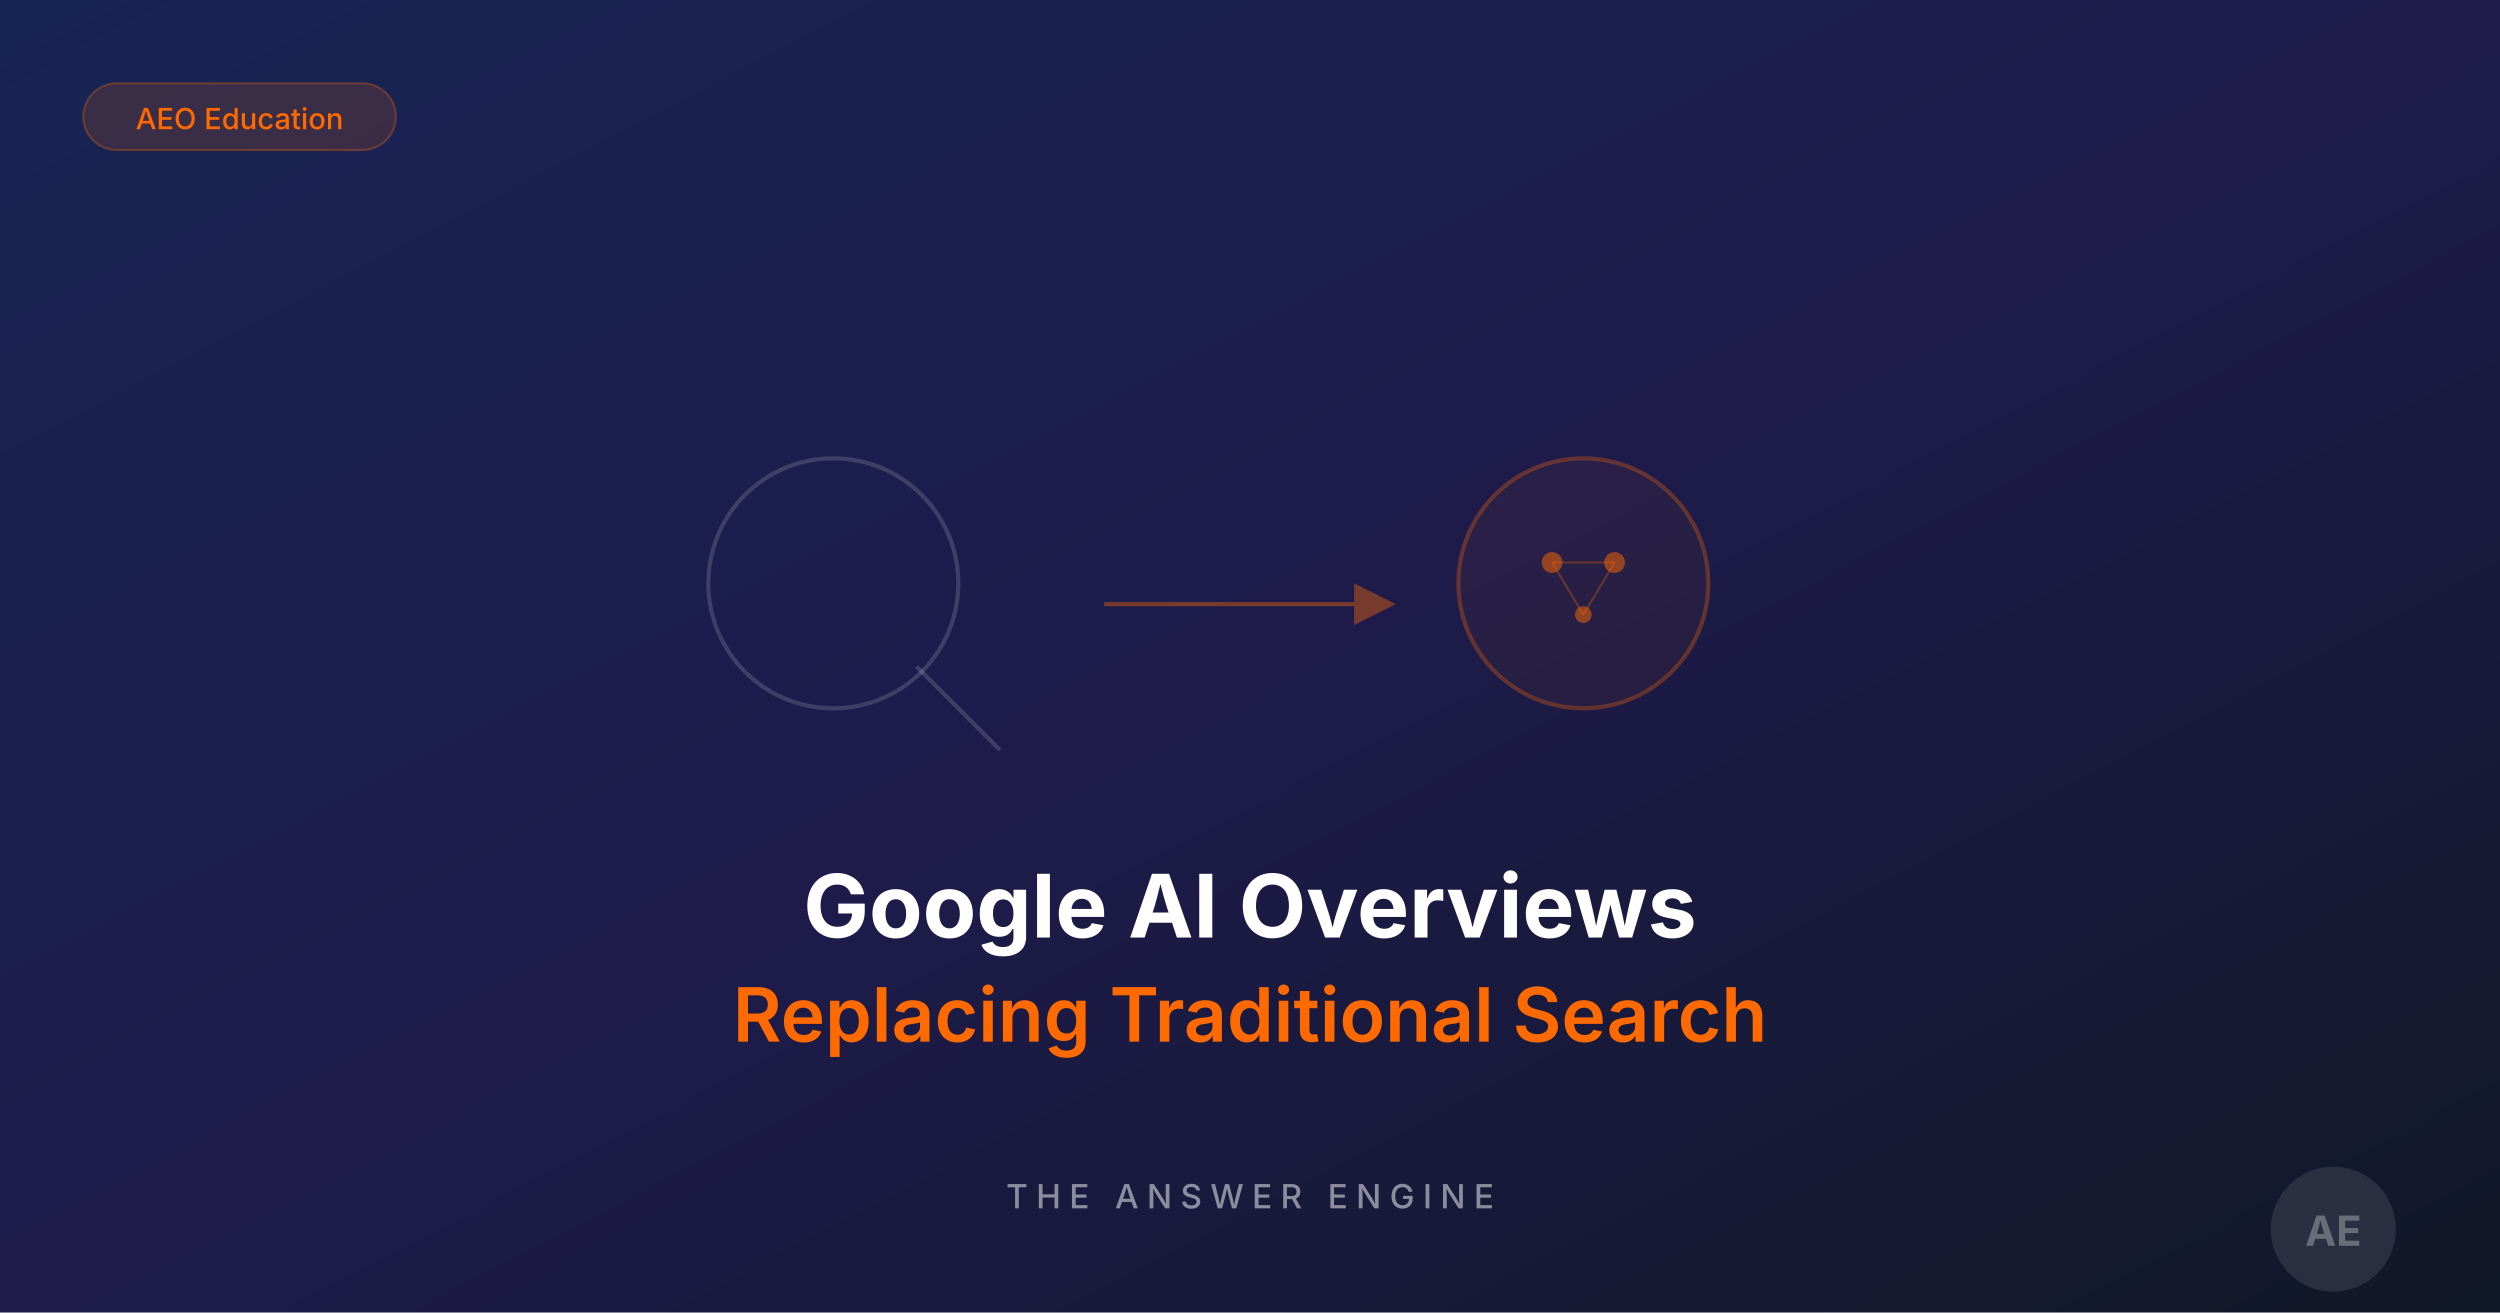
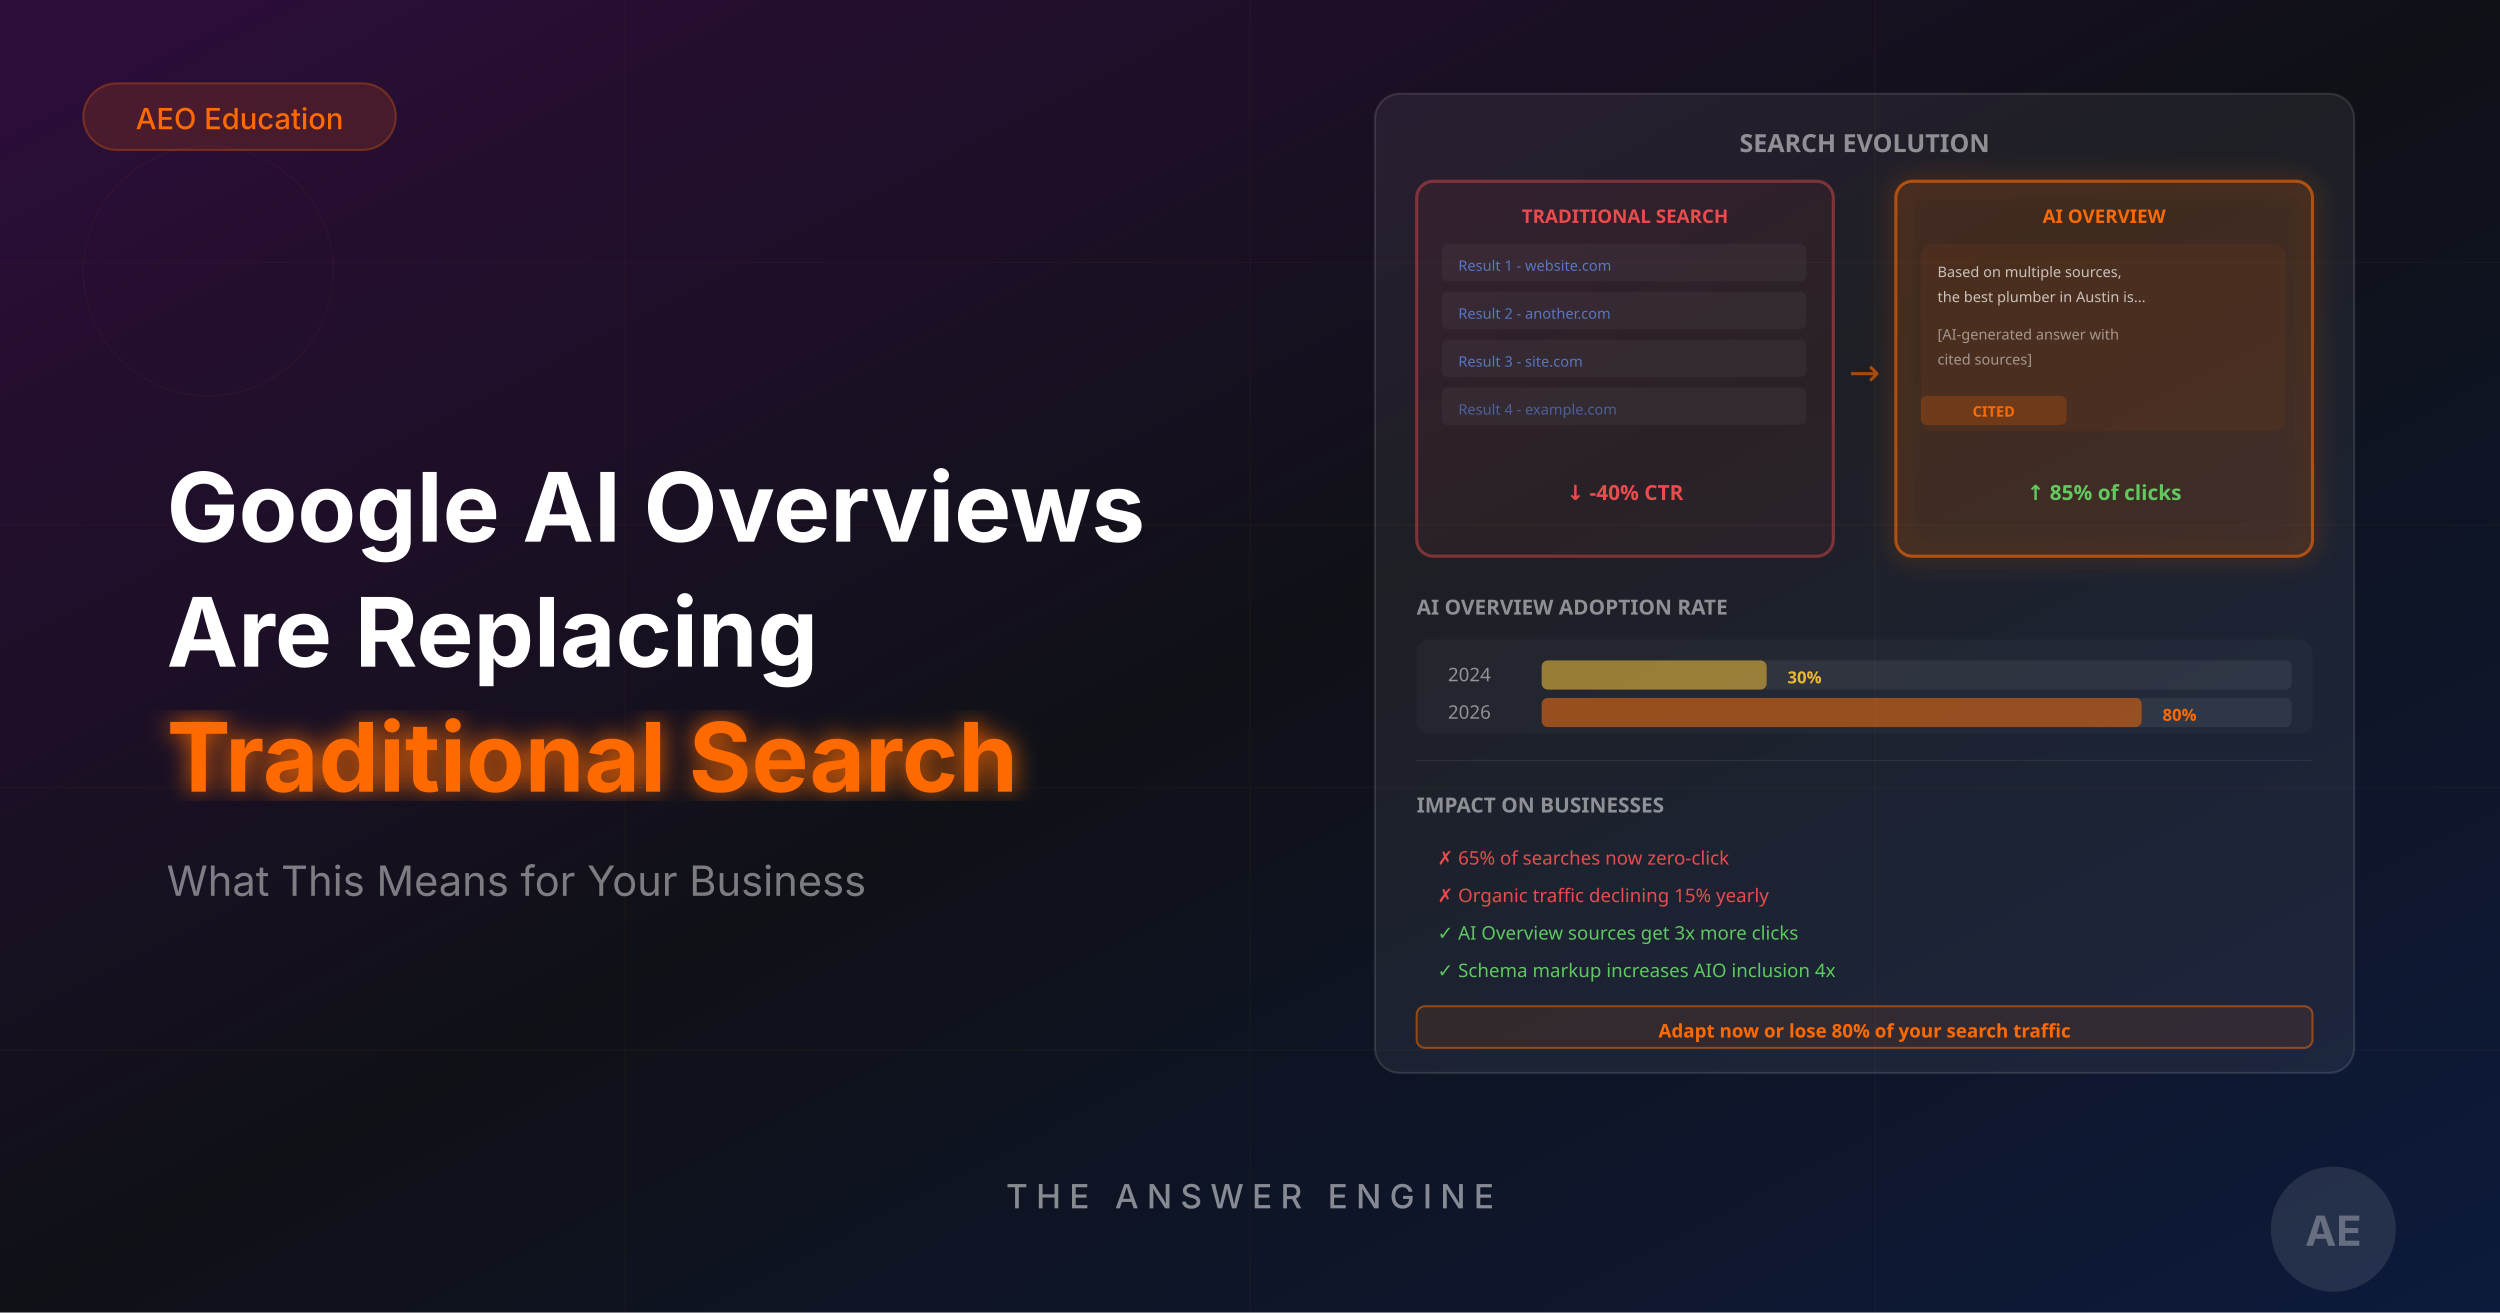
<svg xmlns="http://www.w3.org/2000/svg" width="1200" height="630" viewBox="0 0 1200 630">
  <defs>
-     <linearGradient id="bg" x1="0%" y1="0%" x2="100%" y2="100%">
-       <stop offset="0%" style="stop-color:#172554;stop-opacity:1" />
-       <stop offset="50%" style="stop-color:#1e1b4b;stop-opacity:1" />
-       <stop offset="100%" style="stop-color:#111827;stop-opacity:1" />
+     <linearGradient id="bgGAOR" x1="0%" y1="0%" x2="100%" y2="100%">
+       <stop offset="0%" style="stop-color:#2e0d3b;stop-opacity:1" />
+       <stop offset="50%" style="stop-color:#0F1117;stop-opacity:1" />
+       <stop offset="100%" style="stop-color:#0d1a3b;stop-opacity:1" />
    </linearGradient>
+     <filter id="glowGAOR">
+       <feGaussianBlur stdDeviation="6" result="blurGAOR" />
+       <feMerge>
+         <feMergeNode in="blurGAOR" />
+         <feMergeNode in="SourceGraphic" />
+       </feMerge>
+     </filter>
  </defs>
-   <rect width="1200" height="630" fill="url(#bg)" />
-   <circle cx="400" cy="280" r="60" stroke="rgba(255,255,255,0.15)" stroke-width="2" fill="none" />
-   <line x1="440" y1="320" x2="480" y2="360" stroke="rgba(255,255,255,0.15)" stroke-width="2" />
-   <line x1="530" y1="290" x2="650" y2="290" stroke="rgba(255,106,0,0.4)" stroke-width="2" />
-   <polygon points="650,280 670,290 650,300" fill="rgba(255,106,0,0.4)" />
-   <circle cx="760" cy="280" r="60" stroke="rgba(255,106,0,0.3)" stroke-width="2" fill="rgba(255,106,0,0.05)" />
-   <circle cx="745" cy="270" r="5" fill="rgba(255,106,0,0.5)" />
-   <circle cx="775" cy="270" r="5" fill="rgba(255,106,0,0.5)" />
-   <line x1="745" y1="270" x2="775" y2="270" stroke="rgba(255,106,0,0.3)" stroke-width="1" />
-   <circle cx="760" cy="295" r="4" fill="rgba(255,106,0,0.5)" />
-   <line x1="745" y1="270" x2="760" y2="295" stroke="rgba(255,106,0,0.3)" stroke-width="1" />
-   <line x1="775" y1="270" x2="760" y2="295" stroke="rgba(255,106,0,0.3)" stroke-width="1" />
+   <rect width="1200" height="630" fill="url(#bgGAOR)" />
+   <line x1="0" y1="126" x2="1200" y2="126" stroke="rgba(255,106,0,0.05)" stroke-width="0.5" />
+   <line x1="0" y1="252" x2="1200" y2="252" stroke="rgba(255,106,0,0.05)" stroke-width="0.5" />
+   <line x1="0" y1="378" x2="1200" y2="378" stroke="rgba(255,106,0,0.05)" stroke-width="0.5" />
+   <line x1="0" y1="504" x2="1200" y2="504" stroke="rgba(255,106,0,0.05)" stroke-width="0.5" />
+   <line x1="300" y1="0" x2="300" y2="630" stroke="rgba(255,106,0,0.05)" stroke-width="0.5" />
+   <line x1="600" y1="0" x2="600" y2="630" stroke="rgba(255,106,0,0.05)" stroke-width="0.5" />
+   <line x1="900" y1="0" x2="900" y2="630" stroke="rgba(255,106,0,0.05)" stroke-width="0.5" />
+   <g transform="translate(660, 45)">
+     <rect x="0" y="0" width="470" height="470" rx="12" fill="rgba(255,255,255,0.06)" stroke="rgba(255,255,255,0.12)" stroke-width="1" />
+     <text x="235" y="28" font-family="system-ui, sans-serif" font-size="12" fill="rgba(255,255,255,0.5)" text-anchor="middle" font-weight="600">SEARCH EVOLUTION</text>
+     <rect x="20" y="42" width="200" height="180" rx="8" fill="rgba(255,80,80,0.06)" stroke="rgba(255,80,80,0.4)" stroke-width="1.5" />
+     <text x="120" y="62" font-family="system-ui, sans-serif" font-size="9" fill="rgba(255,80,80,0.9)" text-anchor="middle" font-weight="600">TRADITIONAL SEARCH</text>
+     <rect x="32" y="72" width="175" height="18" rx="3" fill="rgba(255,255,255,0.04)" />
+     <text x="40" y="85" font-family="system-ui, sans-serif" font-size="7" fill="rgba(100,150,255,0.7)">Result 1 - website.com</text>
+     <rect x="32" y="95" width="175" height="18" rx="3" fill="rgba(255,255,255,0.04)" />
+     <text x="40" y="108" font-family="system-ui, sans-serif" font-size="7" fill="rgba(100,150,255,0.7)">Result 2 - another.com</text>
+     <rect x="32" y="118" width="175" height="18" rx="3" fill="rgba(255,255,255,0.04)" />
+     <text x="40" y="131" font-family="system-ui, sans-serif" font-size="7" fill="rgba(100,150,255,0.7)">Result 3 - site.com</text>
+     <rect x="32" y="141" width="175" height="18" rx="3" fill="rgba(255,255,255,0.04)" />
+     <text x="40" y="154" font-family="system-ui, sans-serif" font-size="7" fill="rgba(100,150,255,0.5)">Result 4 - example.com</text>
+     <text x="120" y="195" font-family="system-ui, sans-serif" font-size="10" fill="rgba(255,80,80,0.9)" text-anchor="middle" font-weight="700">↓ -40% CTR</text>
+     <text x="235" y="140" font-family="system-ui, sans-serif" font-size="18" fill="rgba(255,106,0,0.6)" text-anchor="middle">→</text>
+     <rect x="250" y="42" width="200" height="180" rx="8" fill="rgba(255,106,0,0.08)" stroke="#FF6A00" stroke-width="1.5" stroke-opacity="0.6" filter="url(#glowGAOR)" />
+     <text x="350" y="62" font-family="system-ui, sans-serif" font-size="9" fill="#FF6A00" text-anchor="middle" font-weight="600">AI OVERVIEW</text>
+     <rect x="262" y="72" width="175" height="90" rx="6" fill="rgba(255,106,0,0.06)" />
+     <text x="270" y="88" font-family="system-ui, sans-serif" font-size="7" fill="rgba(255,255,255,0.7)">Based on multiple sources,</text>
+     <text x="270" y="100" font-family="system-ui, sans-serif" font-size="7" fill="rgba(255,255,255,0.7)">the best plumber in Austin is...</text>
+     <text x="270" y="118" font-family="system-ui, sans-serif" font-size="7" fill="rgba(255,255,255,0.5)">[AI-generated answer with</text>
+     <text x="270" y="130" font-family="system-ui, sans-serif" font-size="7" fill="rgba(255,255,255,0.5)">cited sources]</text>
+     <rect x="262" y="145" width="70" height="14" rx="3" fill="rgba(255,106,0,0.2)" />
+     <text x="297" y="155" font-family="system-ui, sans-serif" font-size="7" fill="#FF6A00" text-anchor="middle" font-weight="600">CITED</text>
+     <text x="350" y="195" font-family="system-ui, sans-serif" font-size="10" fill="rgba(100,220,100,0.9)" text-anchor="middle" font-weight="700">↑ 85% of clicks</text>
+     <text x="20" y="250" font-family="system-ui, sans-serif" font-size="10" fill="rgba(255,255,255,0.5)" font-weight="600">AI OVERVIEW ADOPTION RATE</text>
+     <rect x="20" y="262" width="430" height="45" rx="6" fill="rgba(255,255,255,0.03)" />
+     <text x="35" y="282" font-family="system-ui, sans-serif" font-size="9" fill="rgba(255,255,255,0.5)">2024</text>
+     <rect x="80" y="272" width="360" height="14" rx="3" fill="rgba(255,255,255,0.06)" />
+     <rect x="80" y="272" width="108" height="14" rx="3" fill="rgba(255,200,50,0.5)" />
+     <text x="198" y="283" font-family="system-ui, sans-serif" font-size="8" fill="rgba(255,200,50,0.9)" font-weight="700">30%</text>
+     <text x="35" y="300" font-family="system-ui, sans-serif" font-size="9" fill="rgba(255,255,255,0.5)">2026</text>
+     <rect x="80" y="290" width="360" height="14" rx="3" fill="rgba(255,255,255,0.06)" />
+     <rect x="80" y="290" width="288" height="14" rx="3" fill="rgba(255,106,0,0.5)" />
+     <text x="378" y="301" font-family="system-ui, sans-serif" font-size="8" fill="#FF6A00" font-weight="700">80%</text>
+     <line x1="20" y1="320" x2="450" y2="320" stroke="rgba(255,255,255,0.08)" stroke-width="0.5" />
+     <text x="20" y="345" font-family="system-ui, sans-serif" font-size="10" fill="rgba(255,255,255,0.5)" font-weight="600">IMPACT ON BUSINESSES</text>
+     <text x="30" y="370" font-family="system-ui, sans-serif" font-size="9" fill="rgba(255,80,80,0.9)">✗ 65% of searches now zero-click</text>
+     <text x="30" y="388" font-family="system-ui, sans-serif" font-size="9" fill="rgba(255,80,80,0.9)">✗ Organic traffic declining 15% yearly</text>
+     <text x="30" y="406" font-family="system-ui, sans-serif" font-size="9" fill="rgba(100,220,100,0.9)">✓ AI Overview sources get 3x more clicks</text>
+     <text x="30" y="424" font-family="system-ui, sans-serif" font-size="9" fill="rgba(100,220,100,0.9)">✓ Schema markup increases AIO inclusion 4x</text>
+     <rect x="20" y="438" width="430" height="20" rx="4" fill="rgba(255,106,0,0.1)" stroke="#FF6A00" stroke-width="1" stroke-opacity="0.5" />
+     <text x="235" y="453" font-family="system-ui, sans-serif" font-size="9" fill="#FF6A00" text-anchor="middle" font-weight="600">Adapt now or lose 80% of your search traffic</text>
+   </g>
+   <circle cx="100" cy="130" r="60" stroke="rgba(255,106,0,0.06)" stroke-width="0.5" fill="none" />
  <rect x="40" y="40" width="150" height="32" rx="16" fill="rgba(255,106,0,0.15)" stroke="rgba(255,106,0,0.3)" stroke-width="1" />
  <text x="115" y="62" font-family="system-ui, -apple-system, sans-serif" font-size="14" font-weight="500" fill="#FF6A00" text-anchor="middle">AEO Education</text>
-   <text x="600" y="450" font-family="system-ui, -apple-system, sans-serif" font-size="42" font-weight="700" fill="white" text-anchor="middle">Google AI Overviews</text>
-   <text x="600" y="500" font-family="system-ui, -apple-system, sans-serif" font-size="36" font-weight="600" fill="#FF6A00" text-anchor="middle">Replacing Traditional Search</text>
+   <text x="80" y="260" font-family="system-ui, -apple-system, sans-serif" font-size="46" font-weight="700" fill="white">Google AI Overviews</text>
+   <text x="80" y="320" font-family="system-ui, -apple-system, sans-serif" font-size="46" font-weight="700" fill="white">Are Replacing</text>
+   <text x="80" y="380" font-family="system-ui, -apple-system, sans-serif" font-size="46" font-weight="700" fill="#FF6A00" filter="url(#glowGAOR)">Traditional Search</text>
+   <text x="80" y="430" font-family="system-ui, -apple-system, sans-serif" font-size="20" font-weight="400" fill="rgba(255,255,255,0.45)">What This Means for Your Business</text>
  <text x="600" y="580" font-family="system-ui, -apple-system, sans-serif" font-size="16" font-weight="500" fill="rgba(255,255,255,0.5)" text-anchor="middle" letter-spacing="4">THE ANSWER ENGINE</text>
  <circle cx="1120" cy="590" r="30" fill="rgba(255,255,255,0.1)" />
  <text x="1120" y="598" font-family="system-ui, -apple-system, sans-serif" font-size="20" font-weight="700" fill="rgba(255,255,255,0.3)" text-anchor="middle">AE</text>
</svg>
